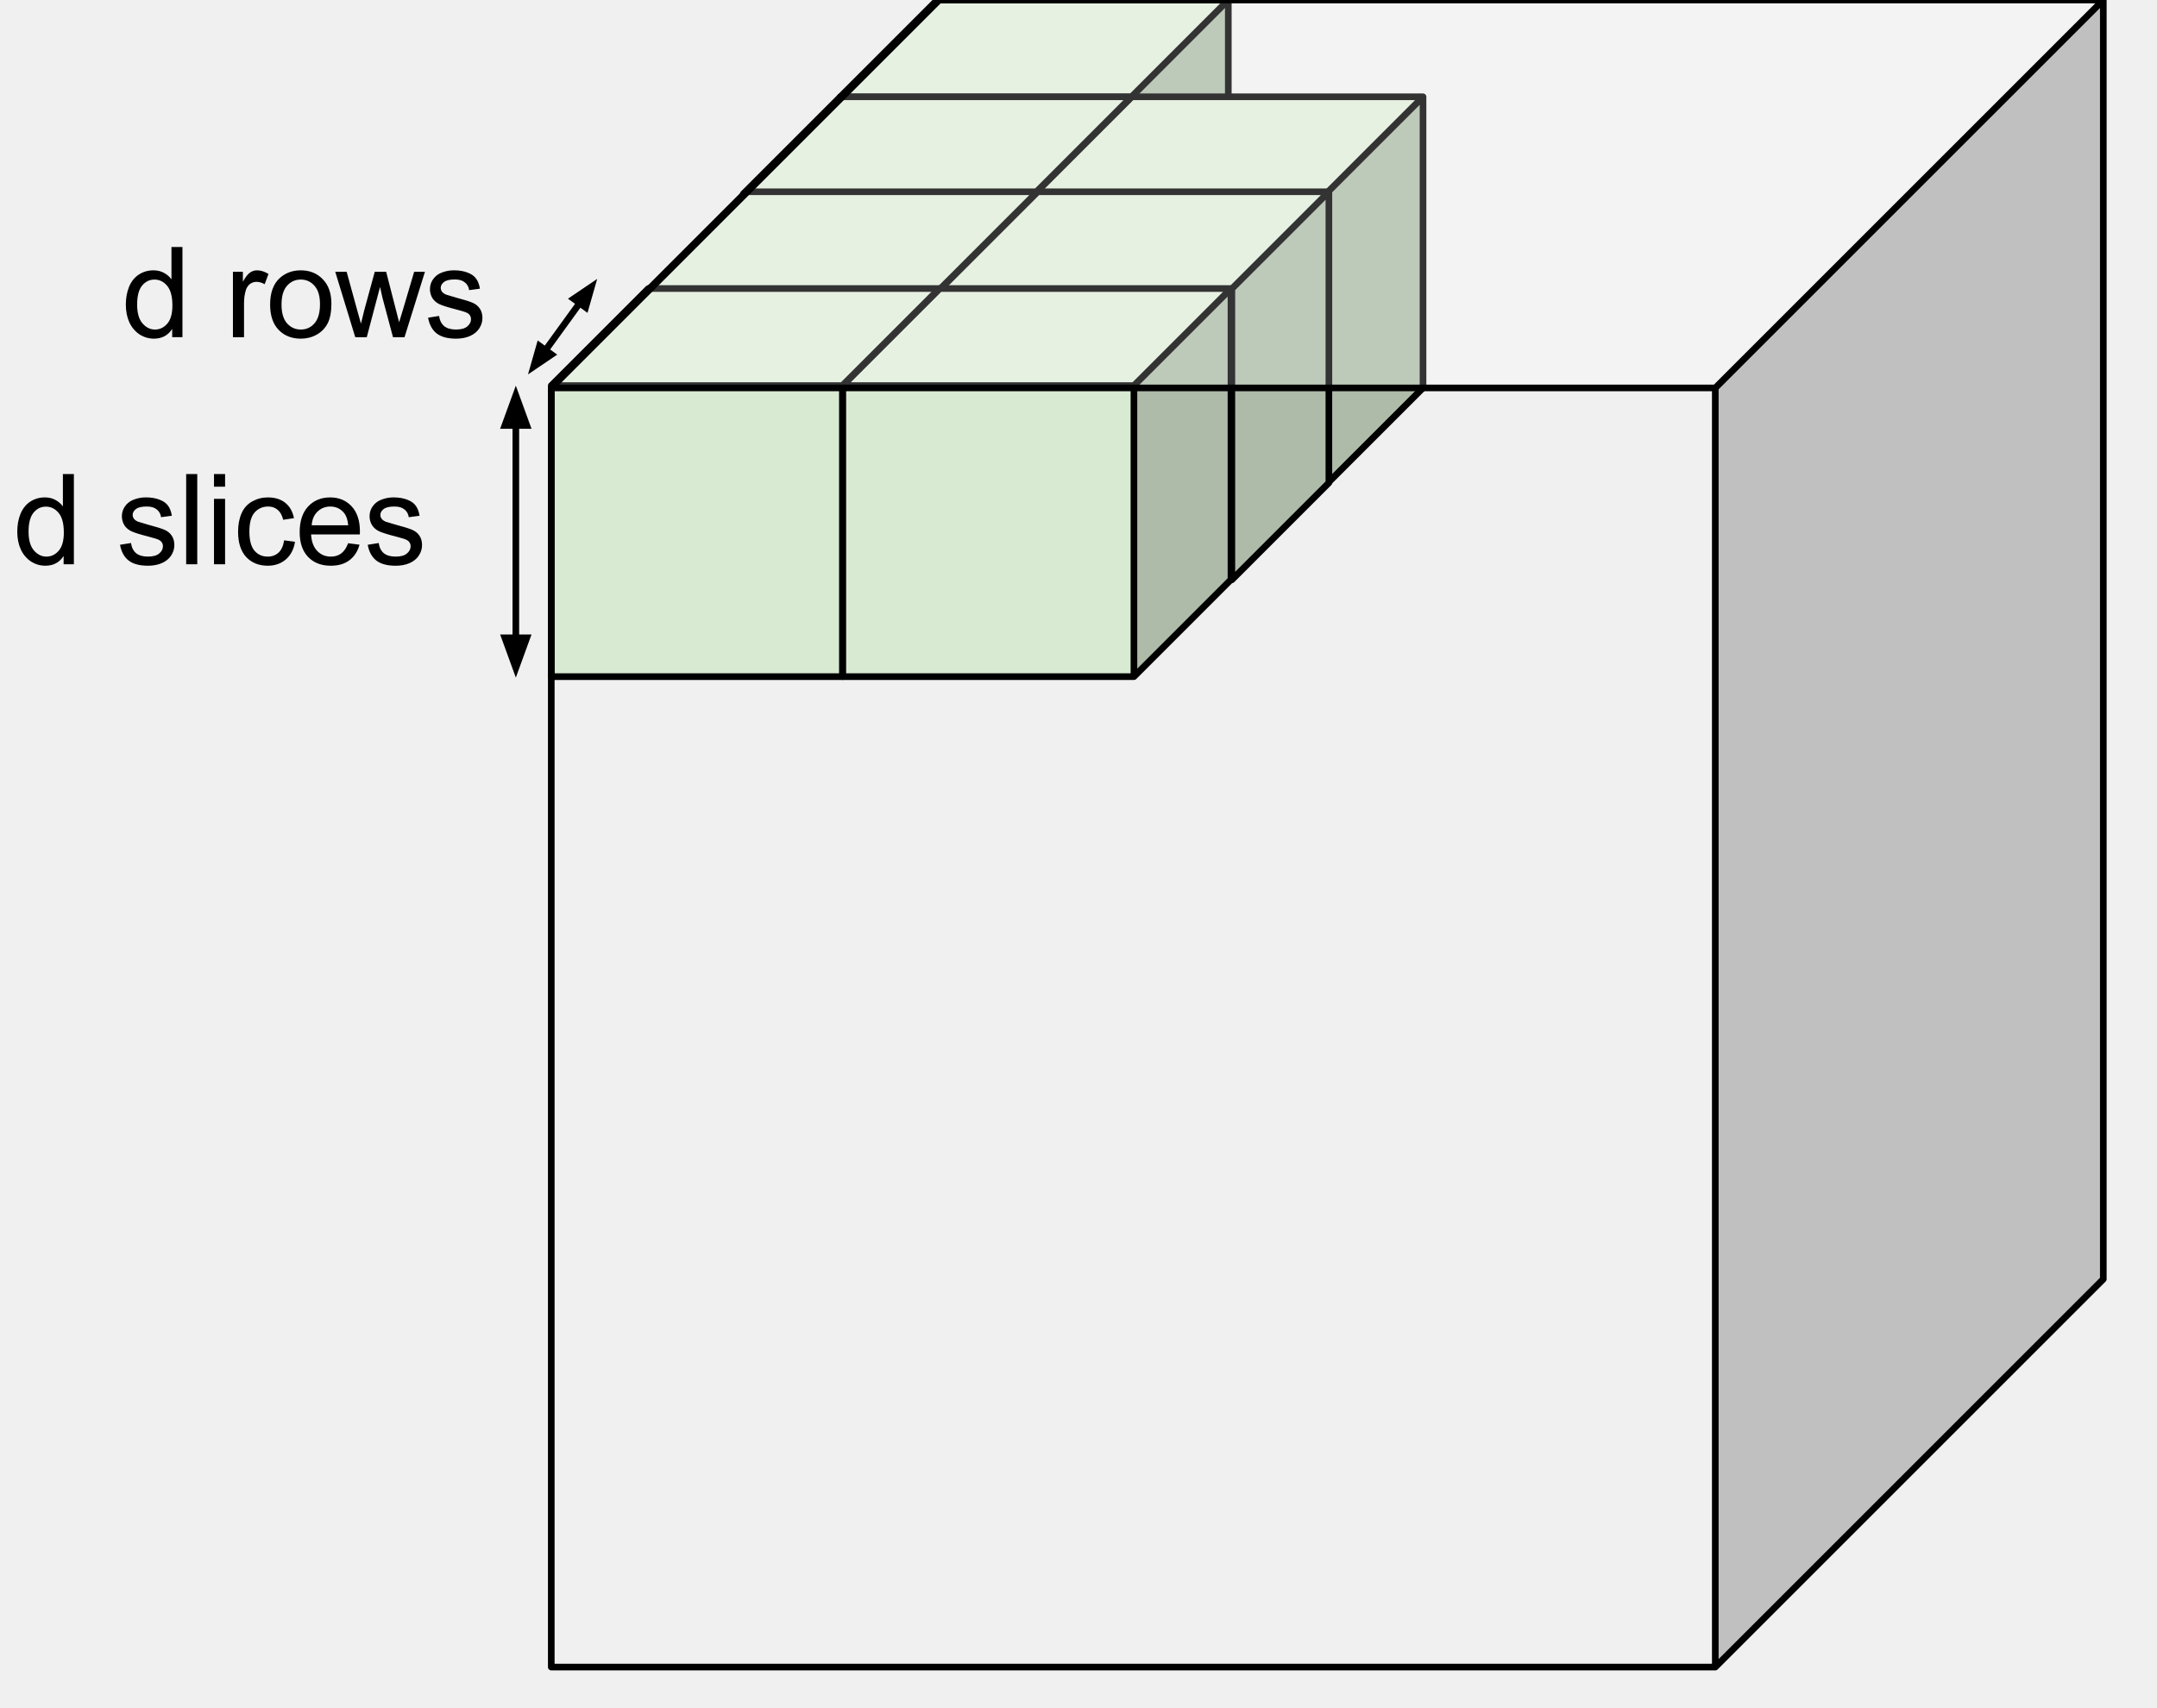
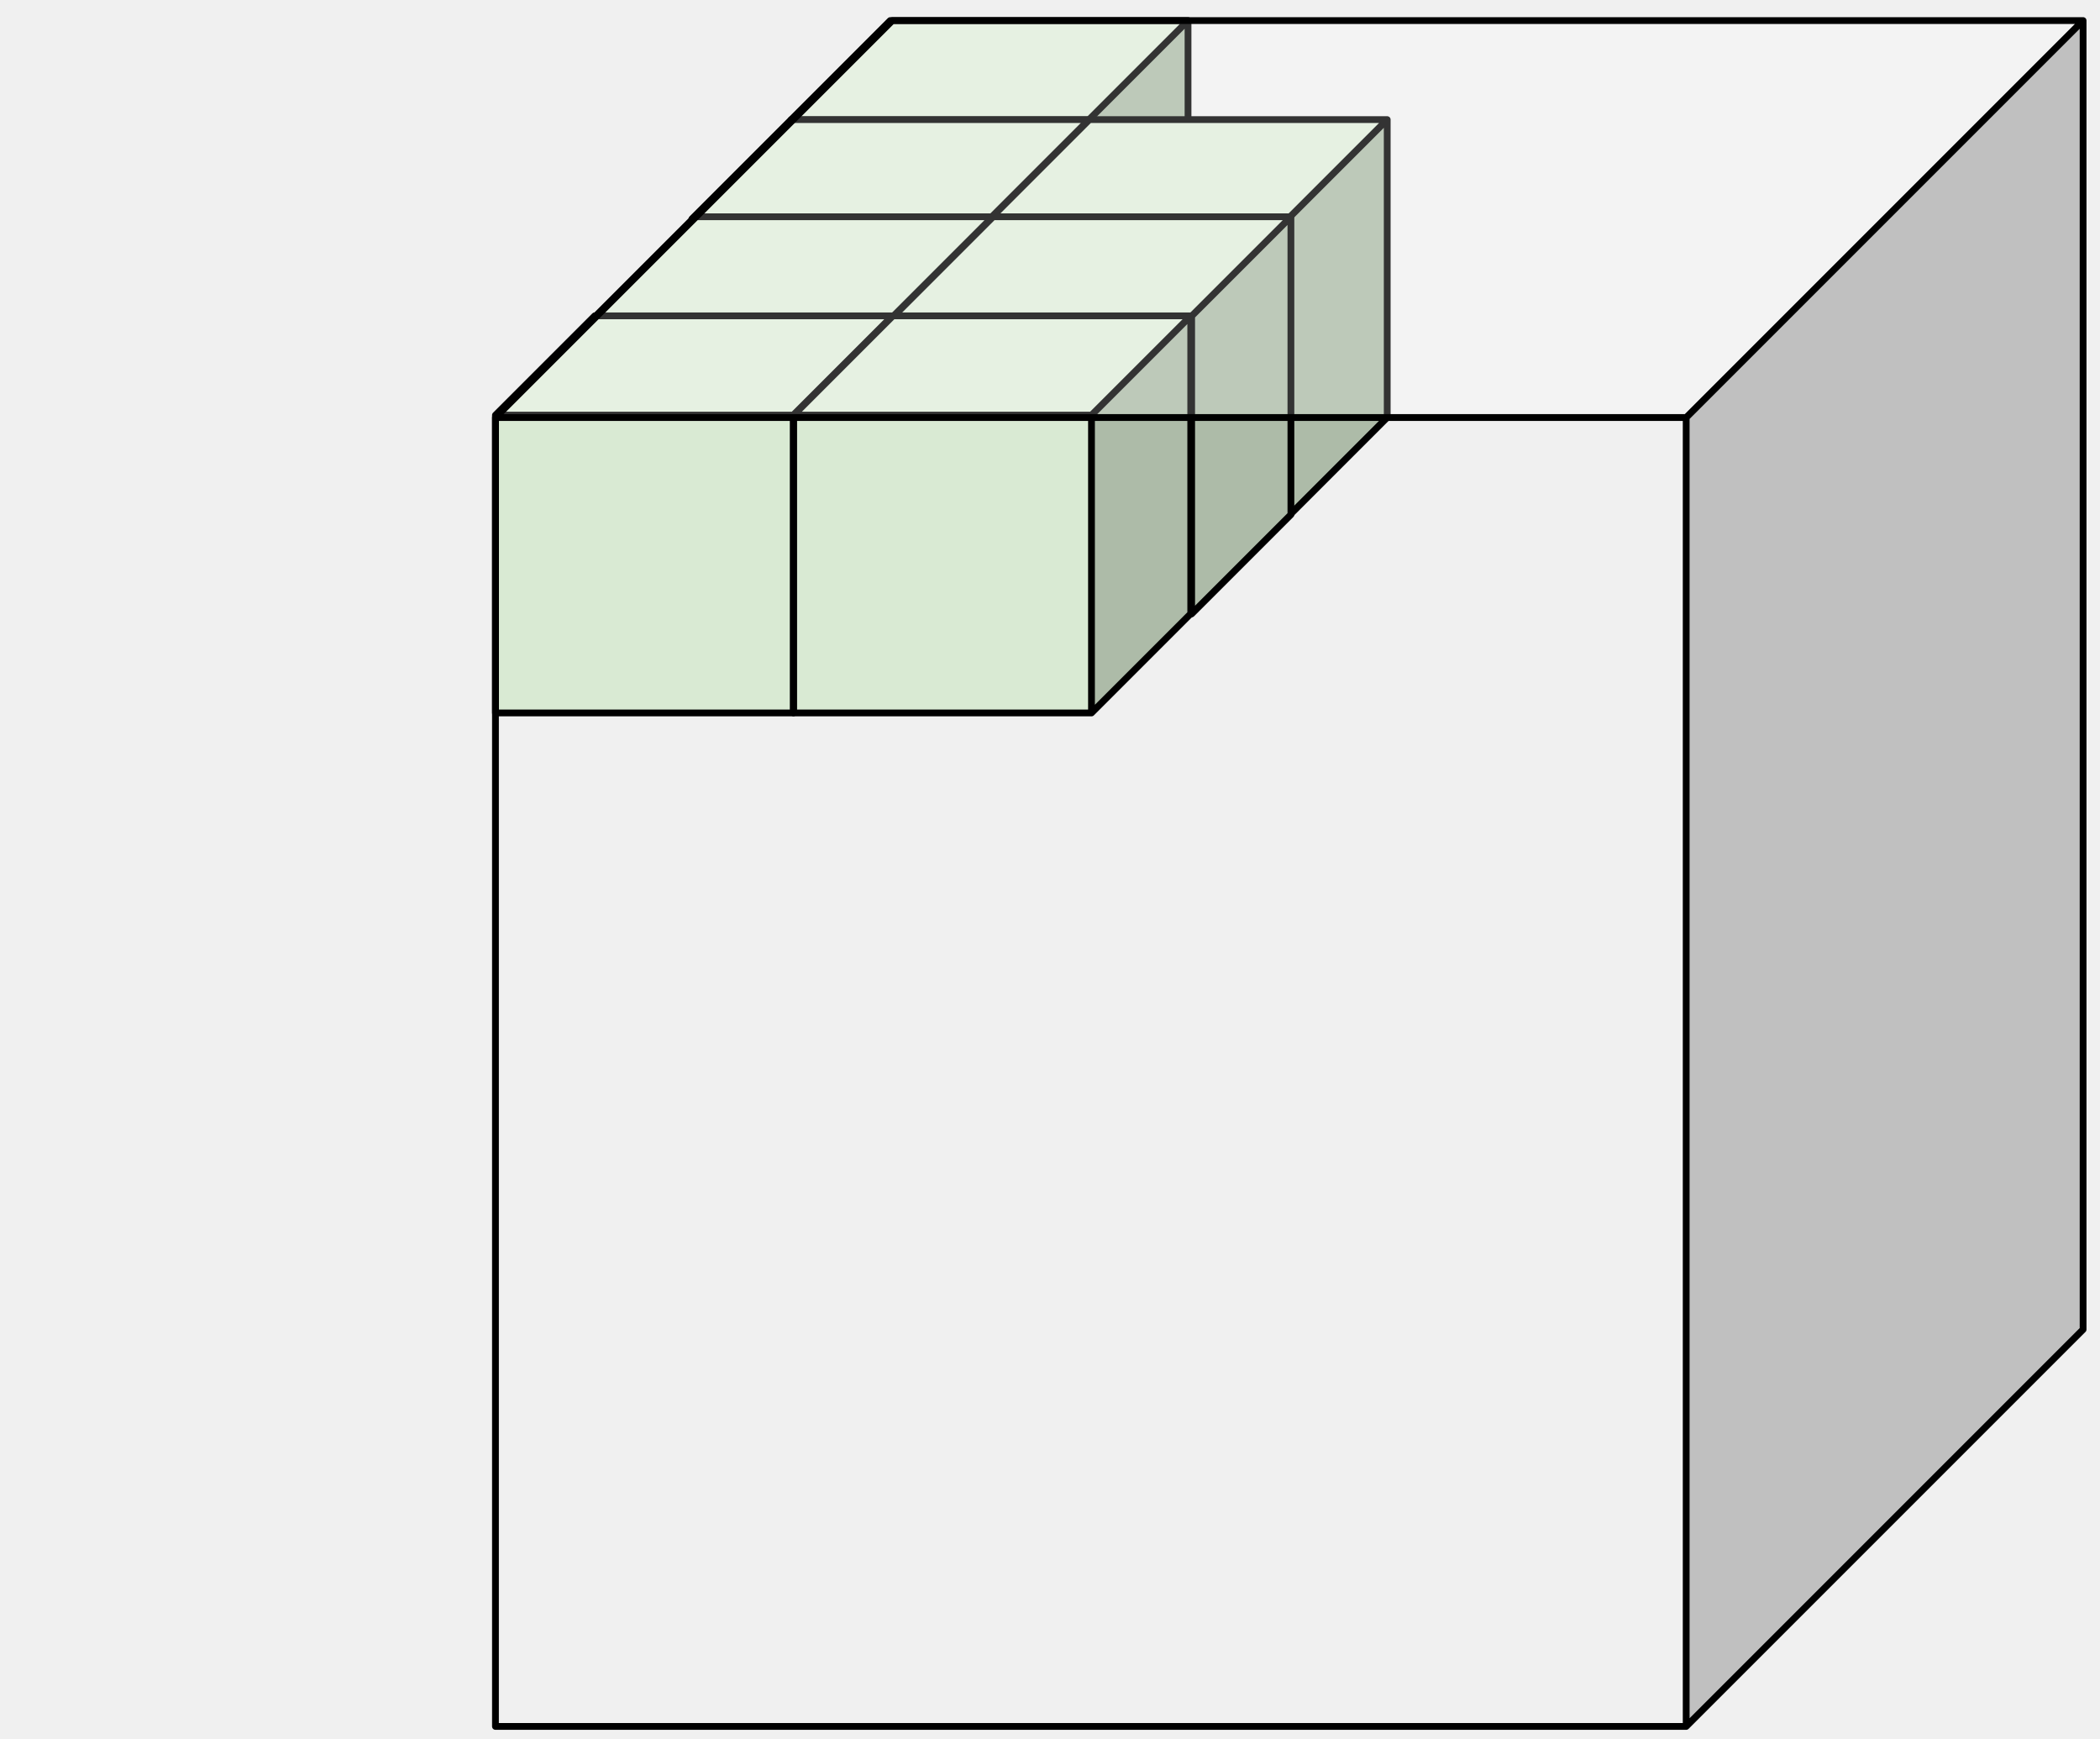
- <svg xmlns="http://www.w3.org/2000/svg" version="1.1" viewBox="0.0 0.0 325.016 257.304" fill="none" stroke="none" stroke-linecap="square" stroke-miterlimit="10">
+ <svg xmlns="http://www.w3.org/2000/svg" version="1.1" viewBox="0.0 0.0 309.331 256.094" fill="none" stroke="none" stroke-linecap="square" stroke-miterlimit="10">
  <clipPath id="p.0">
-     <path d="m0 0l325.016 0l0 257.304l-325.016 0l0 -257.304z" clip-rule="nonzero" />
+     <path d="m0 0l309.331 0l0 256.094l-309.331 0l0 -256.094z" clip-rule="nonzero" />
  </clipPath>
  <g clip-path="url(#p.0)">
-     <path fill="#000000" fill-opacity="0.0" d="m0 0l325.016 0l0 257.304l-325.016 0z" fill-rule="evenodd" />
-     <path fill="#d9ead3" d="m126.593 14.622l43.866 0l0 43.866l-43.866 0z" fill-rule="evenodd" />
-     <path fill="#adbba8" d="m170.459 14.622l14.622 -14.622l0 43.866l-14.622 14.622z" fill-rule="evenodd" />
-     <path fill="#e0eedb" d="m126.593 14.622l14.622 -14.622l43.866 0l-14.622 14.622z" fill-rule="evenodd" />
-     <path fill="#000000" fill-opacity="0.0" d="m126.593 14.622l14.622 -14.622l43.866 0l0 43.866l-14.622 14.622l-43.866 0zm0 0l43.866 0l14.622 -14.622m-14.622 14.622l0 43.866" fill-rule="evenodd" />
-     <path stroke="#000000" stroke-width="1.0" stroke-linejoin="round" stroke-linecap="butt" d="m126.593 14.622l14.622 -14.622l43.866 0l0 43.866l-14.622 14.622l-43.866 0zm0 0l43.866 0l14.622 -14.622m-14.622 14.622l0 43.866" fill-rule="evenodd" />
-     <path fill="#d9ead3" d="m112.005 29.21l43.866 0l0 43.866l-43.866 0z" fill-rule="evenodd" />
-     <path fill="#adbba8" d="m155.871 29.21l14.622 -14.622l0 43.866l-14.622 14.622z" fill-rule="evenodd" />
-     <path fill="#e0eedb" d="m112.005 29.21l14.622 -14.622l43.866 0l-14.622 14.622z" fill-rule="evenodd" />
-     <path fill="#000000" fill-opacity="0.0" d="m112.005 29.21l14.622 -14.622l43.866 0l0 43.866l-14.622 14.622l-43.866 0zm0 0l43.866 0l14.622 -14.622m-14.622 14.622l0 43.866" fill-rule="evenodd" />
-     <path stroke="#000000" stroke-width="1.0" stroke-linejoin="round" stroke-linecap="butt" d="m112.005 29.21l14.622 -14.622l43.866 0l0 43.866l-14.622 14.622l-43.866 0zm0 0l43.866 0l14.622 -14.622m-14.622 14.622l0 43.866" fill-rule="evenodd" />
-     <path fill="#d9ead3" d="m97.819 43.52l43.866 0l0 43.866l-43.866 0z" fill-rule="evenodd" />
-     <path fill="#adbba8" d="m141.685 43.52l14.622 -14.622l0 43.866l-14.622 14.622z" fill-rule="evenodd" />
-     <path fill="#e0eedb" d="m97.819 43.52l14.622 -14.622l43.866 0l-14.622 14.622z" fill-rule="evenodd" />
-     <path fill="#000000" fill-opacity="0.0" d="m97.819 43.52l14.622 -14.622l43.866 0l0 43.866l-14.622 14.622l-43.866 0zm0 0l43.866 0l14.622 -14.622m-14.622 14.622l0 43.866" fill-rule="evenodd" />
-     <path stroke="#000000" stroke-width="1.0" stroke-linejoin="round" stroke-linecap="butt" d="m97.819 43.52l14.622 -14.622l43.866 0l0 43.866l-14.622 14.622l-43.866 0zm0 0l43.866 0l14.622 -14.622m-14.622 14.622l0 43.866" fill-rule="evenodd" />
-     <path fill="#d9ead3" d="m83.066 58.11l43.866 0l0 43.866l-43.866 0z" fill-rule="evenodd" />
-     <path fill="#adbba8" d="m126.932 58.11l14.622 -14.622l0 43.866l-14.622 14.622z" fill-rule="evenodd" />
-     <path fill="#e0eedb" d="m83.066 58.11l14.622 -14.622l43.866 0l-14.622 14.622z" fill-rule="evenodd" />
-     <path fill="#000000" fill-opacity="0.0" d="m83.066 58.11l14.622 -14.622l43.866 0l0 43.866l-14.622 14.622l-43.866 0zm0 0l43.866 0l14.622 -14.622m-14.622 14.622l0 43.866" fill-rule="evenodd" />
-     <path stroke="#000000" stroke-width="1.0" stroke-linejoin="round" stroke-linecap="butt" d="m83.066 58.11l14.622 -14.622l43.866 0l0 43.866l-14.622 14.622l-43.866 0zm0 0l43.866 0l14.622 -14.622m-14.622 14.622l0 43.866" fill-rule="evenodd" />
-     <path fill="#d9ead3" d="m155.934 29.21l43.866 0l0 43.866l-43.866 0z" fill-rule="evenodd" />
-     <path fill="#adbba8" d="m199.801 29.21l14.622 -14.622l0 43.866l-14.622 14.622z" fill-rule="evenodd" />
-     <path fill="#e0eedb" d="m155.934 29.21l14.622 -14.622l43.866 0l-14.622 14.622z" fill-rule="evenodd" />
-     <path fill="#000000" fill-opacity="0.0" d="m155.934 29.21l14.622 -14.622l43.866 0l0 43.866l-14.622 14.622l-43.866 0zm0 0l43.866 0l14.622 -14.622m-14.622 14.622l0 43.866" fill-rule="evenodd" />
-     <path stroke="#000000" stroke-width="1.0" stroke-linejoin="round" stroke-linecap="butt" d="m155.934 29.21l14.622 -14.622l43.866 0l0 43.866l-14.622 14.622l-43.866 0zm0 0l43.866 0l14.622 -14.622m-14.622 14.622l0 43.866" fill-rule="evenodd" />
-     <path fill="#d9ead3" d="m141.748 43.52l43.866 0l0 43.866l-43.866 0z" fill-rule="evenodd" />
-     <path fill="#adbba8" d="m185.614 43.52l14.622 -14.622l0 43.866l-14.622 14.622z" fill-rule="evenodd" />
-     <path fill="#e0eedb" d="m141.748 43.52l14.622 -14.622l43.866 0l-14.622 14.622z" fill-rule="evenodd" />
-     <path fill="#000000" fill-opacity="0.0" d="m141.748 43.52l14.622 -14.622l43.866 0l0 43.866l-14.622 14.622l-43.866 0zm0 0l43.866 0l14.622 -14.622m-14.622 14.622l0 43.866" fill-rule="evenodd" />
-     <path stroke="#000000" stroke-width="1.0" stroke-linejoin="round" stroke-linecap="butt" d="m141.748 43.52l14.622 -14.622l43.866 0l0 43.866l-14.622 14.622l-43.866 0zm0 0l43.866 0l14.622 -14.622m-14.622 14.622l0 43.866" fill-rule="evenodd" />
-     <path fill="#d9ead3" d="m126.995 58.11l43.866 0l0 43.866l-43.866 0z" fill-rule="evenodd" />
-     <path fill="#adbba8" d="m170.861 58.11l14.622 -14.622l0 43.866l-14.622 14.622z" fill-rule="evenodd" />
-     <path fill="#e0eedb" d="m126.995 58.11l14.622 -14.622l43.866 0l-14.622 14.622z" fill-rule="evenodd" />
-     <path fill="#000000" fill-opacity="0.0" d="m126.995 58.11l14.622 -14.622l43.866 0l0 43.866l-14.622 14.622l-43.866 0zm0 0l43.866 0l14.622 -14.622m-14.622 14.622l0 43.866" fill-rule="evenodd" />
-     <path stroke="#000000" stroke-width="1.0" stroke-linejoin="round" stroke-linecap="butt" d="m126.995 58.11l14.622 -14.622l43.866 0l0 43.866l-14.622 14.622l-43.866 0zm0 0l43.866 0l14.622 -14.622m-14.622 14.622l0 43.866" fill-rule="evenodd" />
-     <path fill="#000000" fill-opacity="0.0" d="m77.724 58.121l0 44.0" fill-rule="evenodd" />
-     <path stroke="#000000" stroke-width="1.0" stroke-linejoin="round" stroke-linecap="butt" d="m77.724 64.121l0 32.0" fill-rule="evenodd" />
-     <path fill="#000000" stroke="#000000" stroke-width="1.0" stroke-linecap="butt" d="m79.376 64.121l-1.652 -4.538l-1.652 4.538z" fill-rule="evenodd" />
-     <path fill="#000000" stroke="#000000" stroke-width="1.0" stroke-linecap="butt" d="m76.073 96.121l1.652 4.538l1.652 -4.538z" fill-rule="evenodd" />
-     <path fill="#000000" fill-opacity="0.0" d="m-7.055 58.121l83.37 0l0 30.74l-83.37 0z" fill-rule="evenodd" />
-     <path fill="#000000" d="m9.586 85.041l0 -1.25q-0.938 1.469 -2.75 1.469q-1.172 0 -2.172 -0.641q-0.984 -0.656 -1.531 -1.812q-0.531 -1.172 -0.531 -2.688q0 -1.469 0.484 -2.672q0.5 -1.203 1.469 -1.844q0.984 -0.641 2.203 -0.641q0.891 0 1.578 0.375q0.703 0.375 1.141 0.984l0 -4.875l1.656 0l0 13.594l-1.547 0zm-5.281 -4.922q0 1.891 0.797 2.828q0.812 0.938 1.891 0.938q1.094 0 1.859 -0.891q0.766 -0.891 0.766 -2.734q0 -2.016 -0.781 -2.953q-0.781 -0.953 -1.922 -0.953q-1.109 0 -1.859 0.906q-0.75 0.906 -0.75 2.859zm13.778 1.984l1.656 -0.266q0.141 1.0 0.766 1.531q0.641 0.516 1.781 0.516q1.156 0 1.703 -0.469q0.562 -0.469 0.562 -1.094q0 -0.562 -0.484 -0.891q-0.344 -0.219 -1.703 -0.562q-1.844 -0.469 -2.562 -0.797q-0.703 -0.344 -1.078 -0.938q-0.359 -0.609 -0.359 -1.328q0 -0.656 0.297 -1.219q0.312 -0.562 0.828 -0.938q0.391 -0.281 1.062 -0.484q0.672 -0.203 1.438 -0.203q1.172 0 2.047 0.344q0.875 0.328 1.281 0.906q0.422 0.562 0.578 1.516l-1.625 0.219q-0.109 -0.75 -0.656 -1.172q-0.531 -0.438 -1.5 -0.438q-1.156 0 -1.641 0.391q-0.484 0.375 -0.484 0.875q0 0.328 0.203 0.594q0.203 0.266 0.641 0.438q0.25 0.094 1.469 0.438q1.766 0.469 2.469 0.766q0.703 0.297 1.094 0.875q0.406 0.578 0.406 1.438q0 0.828 -0.484 1.578q-0.484 0.734 -1.406 1.141q-0.922 0.391 -2.078 0.391q-1.922 0 -2.938 -0.797q-1.0 -0.797 -1.281 -2.359zm9.969 2.938l0 -13.594l1.672 0l0 13.594l-1.672 0zm4.192 -11.688l0 -1.906l1.672 0l0 1.906l-1.672 0zm0 11.688l0 -9.859l1.672 0l0 9.859l-1.672 0zm10.567 -3.609l1.641 0.219q-0.266 1.688 -1.375 2.656q-1.109 0.953 -2.734 0.953q-2.016 0 -3.25 -1.312q-1.219 -1.328 -1.219 -3.797q0 -1.594 0.516 -2.781q0.531 -1.203 1.609 -1.797q1.094 -0.609 2.359 -0.609q1.609 0 2.625 0.812q1.016 0.812 1.312 2.312l-1.625 0.25q-0.234 -1.0 -0.828 -1.5q-0.594 -0.5 -1.422 -0.5q-1.266 0 -2.062 0.906q-0.781 0.906 -0.781 2.859q0 1.984 0.766 2.891q0.766 0.891 1.984 0.891q0.984 0 1.641 -0.594q0.656 -0.609 0.844 -1.859zm9.641 0.438l1.719 0.219q-0.406 1.5 -1.516 2.344q-1.094 0.828 -2.812 0.828q-2.156 0 -3.422 -1.328q-1.266 -1.328 -1.266 -3.734q0 -2.484 1.266 -3.859q1.281 -1.375 3.328 -1.375q1.984 0 3.234 1.344q1.25 1.344 1.25 3.797q0 0.141 -0.016 0.438l-7.344 0q0.094 1.625 0.922 2.484q0.828 0.859 2.062 0.859q0.906 0 1.547 -0.469q0.656 -0.484 1.047 -1.547zm-5.484 -2.703l5.5 0q-0.109 -1.234 -0.625 -1.859q-0.797 -0.969 -2.078 -0.969q-1.141 0 -1.938 0.781q-0.781 0.766 -0.859 2.047zm8.438 2.938l1.656 -0.266q0.141 1.0 0.766 1.531q0.641 0.516 1.781 0.516q1.156 0 1.703 -0.469q0.562 -0.469 0.562 -1.094q0 -0.562 -0.484 -0.891q-0.344 -0.219 -1.703 -0.562q-1.844 -0.469 -2.562 -0.797q-0.703 -0.344 -1.078 -0.938q-0.359 -0.609 -0.359 -1.328q0 -0.656 0.297 -1.219q0.312 -0.562 0.828 -0.938q0.391 -0.281 1.062 -0.484q0.672 -0.203 1.438 -0.203q1.172 0 2.047 0.344q0.875 0.328 1.281 0.906q0.422 0.562 0.578 1.516l-1.625 0.219q-0.109 -0.75 -0.656 -1.172q-0.531 -0.438 -1.5 -0.438q-1.156 0 -1.641 0.391q-0.484 0.375 -0.484 0.875q0 0.328 0.203 0.594q0.203 0.266 0.641 0.438q0.25 0.094 1.469 0.438q1.766 0.469 2.469 0.766q0.703 0.297 1.094 0.875q0.406 0.578 0.406 1.438q0 0.828 -0.484 1.578q-0.484 0.734 -1.406 1.141q-0.922 0.391 -2.078 0.391q-1.922 0 -2.938 -0.797q-1.0 -0.797 -1.281 -2.359z" fill-rule="nonzero" />
-     <path fill="#000000" fill-opacity="0.0" d="m9.304 23.9l83.37 0l0 30.74l-83.37 0z" fill-rule="evenodd" />
-     <path fill="#000000" d="m25.945 50.82l0 -1.25q-0.938 1.469 -2.75 1.469q-1.172 0 -2.172 -0.641q-0.984 -0.656 -1.531 -1.812q-0.531 -1.172 -0.531 -2.688q0 -1.469 0.484 -2.672q0.5 -1.203 1.469 -1.844q0.984 -0.641 2.203 -0.641q0.891 0 1.578 0.375q0.703 0.375 1.141 0.984l0 -4.875l1.656 0l0 13.594l-1.547 0zm-5.281 -4.922q0 1.891 0.797 2.828q0.812 0.938 1.891 0.938q1.094 0 1.859 -0.891q0.766 -0.891 0.766 -2.734q0 -2.016 -0.781 -2.953q-0.781 -0.953 -1.922 -0.953q-1.109 0 -1.859 0.906q-0.75 0.906 -0.75 2.859zm14.434 4.922l0 -9.859l1.5 0l0 1.5q0.578 -1.047 1.062 -1.375q0.484 -0.344 1.078 -0.344q0.844 0 1.719 0.547l-0.578 1.547q-0.609 -0.359 -1.234 -0.359q-0.547 0 -0.984 0.328q-0.422 0.328 -0.609 0.906q-0.281 0.891 -0.281 1.953l0 5.156l-1.672 0zm5.603 -4.922q0 -2.734 1.531 -4.062q1.266 -1.094 3.094 -1.094q2.031 0 3.312 1.344q1.297 1.328 1.297 3.672q0 1.906 -0.578 3.0q-0.562 1.078 -1.656 1.688q-1.078 0.594 -2.375 0.594q-2.062 0 -3.344 -1.328q-1.281 -1.328 -1.281 -3.812zm1.719 0q0 1.891 0.828 2.828q0.828 0.938 2.078 0.938q1.25 0 2.062 -0.938q0.828 -0.953 0.828 -2.891q0 -1.828 -0.828 -2.766q-0.828 -0.938 -2.062 -0.938q-1.25 0 -2.078 0.938q-0.828 0.938 -0.828 2.828zm11.11 4.922l-3.016 -9.859l1.719 0l1.562 5.688l0.594 2.125q0.031 -0.156 0.5 -2.031l1.578 -5.781l1.719 0l1.469 5.719l0.484 1.891l0.578 -1.906l1.688 -5.703l1.625 0l-3.078 9.859l-1.734 0l-1.578 -5.906l-0.375 -1.672l-2.0 7.578l-1.734 0zm10.973 -2.938l1.656 -0.266q0.141 1.0 0.766 1.531q0.641 0.516 1.781 0.516q1.156 0 1.703 -0.469q0.562 -0.469 0.562 -1.094q0 -0.562 -0.484 -0.891q-0.344 -0.219 -1.703 -0.562q-1.844 -0.469 -2.562 -0.797q-0.703 -0.344 -1.078 -0.938q-0.359 -0.609 -0.359 -1.328q0 -0.656 0.297 -1.219q0.312 -0.562 0.828 -0.938q0.391 -0.281 1.062 -0.484q0.672 -0.203 1.438 -0.203q1.172 0 2.047 0.344q0.875 0.328 1.281 0.906q0.422 0.562 0.578 1.516l-1.625 0.219q-0.109 -0.75 -0.656 -1.172q-0.531 -0.438 -1.5 -0.438q-1.156 0 -1.641 0.391q-0.484 0.375 -0.484 0.875q0 0.328 0.203 0.594q0.203 0.266 0.641 0.438q0.25 0.094 1.469 0.438q1.766 0.469 2.469 0.766q0.703 0.297 1.094 0.875q0.406 0.578 0.406 1.438q0 0.828 -0.484 1.578q-0.484 0.734 -1.406 1.141q-0.922 0.391 -2.078 0.391q-1.922 0 -2.938 -0.797q-1.0 -0.797 -1.281 -2.359z" fill-rule="nonzero" />
-     <path fill="#000000" fill-opacity="0.0" d="m79.559 56.428l10.425 -14.394" fill-rule="evenodd" />
-     <path stroke="#000000" stroke-width="1.0" stroke-linejoin="round" stroke-linecap="butt" d="m82.199 52.783l5.146 -7.105" fill-rule="evenodd" />
-     <path fill="#000000" stroke="#000000" stroke-width="1.0" stroke-linecap="butt" d="m81.303 52.135l-0.887 3.109l2.678 -1.812z" fill-rule="evenodd" />
-     <path fill="#000000" stroke="#000000" stroke-width="1.0" stroke-linecap="butt" d="m88.24 46.327l0.887 -3.109l-2.678 1.812z" fill-rule="evenodd" />
-     <path fill="#000000" fill-opacity="0.0" d="m83.066 58.465l175.394 0l0 192.78l-175.394 0z" fill-rule="evenodd" />
-     <path fill="#000000" fill-opacity="0.0" d="m258.459 58.465l58.465 -58.465l0 192.78l-58.465 58.465z" fill-rule="evenodd" />
-     <path fill="#000000" fill-opacity="0.0" d="m83.066 58.465l58.465 -58.465l175.394 0l-58.465 58.465z" fill-rule="evenodd" />
-     <path fill="#000000" fill-opacity="0.0" d="m83.066 58.465l58.465 -58.465l175.394 0l0 192.78l-58.465 58.465l-175.394 0zm0 0l175.394 0l58.465 -58.465m-58.465 58.465l0 192.78" fill-rule="evenodd" />
-     <path fill="#000000" fill-opacity="0.2" d="m258.459 58.465l58.465 -58.465l0 192.78l-58.465 58.465z" fill-rule="evenodd" />
-     <path fill="#ffffff" fill-opacity="0.2" d="m83.066 58.465l58.465 -58.465l175.394 0l-58.465 58.465z" fill-rule="evenodd" />
-     <path stroke="#000000" stroke-width="1.0" stroke-linejoin="round" stroke-linecap="butt" d="m83.066 58.465l58.465 -58.465l175.394 0l0 192.78l-58.465 58.465l-175.394 0zm0 0l175.394 0l58.465 -58.465m-58.465 58.465l0 192.78" fill-rule="evenodd" />
+     <path fill="#000000" fill-opacity="0.0" d="m0 0l309.331 0l0 256.094l-309.331 0z" fill-rule="evenodd" />
+     <path fill="#d9ead3" d="m116.509 17.652l43.866 0l0 43.866l-43.866 0z" fill-rule="evenodd" />
+     <path fill="#adbba8" d="m160.375 17.652l14.622 -14.622l0 43.866l-14.622 14.622z" fill-rule="evenodd" />
+     <path fill="#e0eedb" d="m116.509 17.652l14.622 -14.622l43.866 0l-14.622 14.622z" fill-rule="evenodd" />
+     <path fill="#000000" fill-opacity="0.0" d="m116.509 17.652l14.622 -14.622l43.866 0l0 43.866l-14.622 14.622l-43.866 0zm0 0l43.866 0l14.622 -14.622m-14.622 14.622l0 43.866" fill-rule="evenodd" />
+     <path stroke="#000000" stroke-width="1.0" stroke-linejoin="round" stroke-linecap="butt" d="m116.509 17.652l14.622 -14.622l43.866 0l0 43.866l-14.622 14.622l-43.866 0zm0 0l43.866 0l14.622 -14.622m-14.622 14.622l0 43.866" fill-rule="evenodd" />
+     <path fill="#d9ead3" d="m101.921 32.24l43.866 0l0 43.866l-43.866 0z" fill-rule="evenodd" />
+     <path fill="#adbba8" d="m145.787 32.24l14.622 -14.622l0 43.866l-14.622 14.622z" fill-rule="evenodd" />
+     <path fill="#e0eedb" d="m101.921 32.24l14.622 -14.622l43.866 0l-14.622 14.622z" fill-rule="evenodd" />
+     <path fill="#000000" fill-opacity="0.0" d="m101.921 32.24l14.622 -14.622l43.866 0l0 43.866l-14.622 14.622l-43.866 0zm0 0l43.866 0l14.622 -14.622m-14.622 14.622l0 43.866" fill-rule="evenodd" />
+     <path stroke="#000000" stroke-width="1.0" stroke-linejoin="round" stroke-linecap="butt" d="m101.921 32.24l14.622 -14.622l43.866 0l0 43.866l-14.622 14.622l-43.866 0zm0 0l43.866 0l14.622 -14.622m-14.622 14.622l0 43.866" fill-rule="evenodd" />
+     <path fill="#d9ead3" d="m87.735 46.55l43.866 0l0 43.866l-43.866 0z" fill-rule="evenodd" />
+     <path fill="#adbba8" d="m131.601 46.55l14.622 -14.622l0 43.866l-14.622 14.622z" fill-rule="evenodd" />
+     <path fill="#e0eedb" d="m87.735 46.55l14.622 -14.622l43.866 0l-14.622 14.622z" fill-rule="evenodd" />
+     <path fill="#000000" fill-opacity="0.0" d="m87.735 46.55l14.622 -14.622l43.866 0l0 43.866l-14.622 14.622l-43.866 0zm0 0l43.866 0l14.622 -14.622m-14.622 14.622l0 43.866" fill-rule="evenodd" />
+     <path stroke="#000000" stroke-width="1.0" stroke-linejoin="round" stroke-linecap="butt" d="m87.735 46.55l14.622 -14.622l43.866 0l0 43.866l-14.622 14.622l-43.866 0zm0 0l43.866 0l14.622 -14.622m-14.622 14.622l0 43.866" fill-rule="evenodd" />
+     <path fill="#d9ead3" d="m72.982 61.14l43.866 0l0 43.866l-43.866 0z" fill-rule="evenodd" />
+     <path fill="#adbba8" d="m116.848 61.14l14.622 -14.622l0 43.866l-14.622 14.622z" fill-rule="evenodd" />
+     <path fill="#e0eedb" d="m72.982 61.14l14.622 -14.622l43.866 0l-14.622 14.622z" fill-rule="evenodd" />
+     <path fill="#000000" fill-opacity="0.0" d="m72.982 61.14l14.622 -14.622l43.866 0l0 43.866l-14.622 14.622l-43.866 0zm0 0l43.866 0l14.622 -14.622m-14.622 14.622l0 43.866" fill-rule="evenodd" />
+     <path stroke="#000000" stroke-width="1.0" stroke-linejoin="round" stroke-linecap="butt" d="m72.982 61.14l14.622 -14.622l43.866 0l0 43.866l-14.622 14.622l-43.866 0zm0 0l43.866 0l14.622 -14.622m-14.622 14.622l0 43.866" fill-rule="evenodd" />
+     <path fill="#d9ead3" d="m145.85 32.24l43.866 0l0 43.866l-43.866 0z" fill-rule="evenodd" />
+     <path fill="#adbba8" d="m189.717 32.24l14.622 -14.622l0 43.866l-14.622 14.622z" fill-rule="evenodd" />
+     <path fill="#e0eedb" d="m145.85 32.24l14.622 -14.622l43.866 0l-14.622 14.622z" fill-rule="evenodd" />
+     <path fill="#000000" fill-opacity="0.0" d="m145.85 32.24l14.622 -14.622l43.866 0l0 43.866l-14.622 14.622l-43.866 0zm0 0l43.866 0l14.622 -14.622m-14.622 14.622l0 43.866" fill-rule="evenodd" />
+     <path stroke="#000000" stroke-width="1.0" stroke-linejoin="round" stroke-linecap="butt" d="m145.85 32.24l14.622 -14.622l43.866 0l0 43.866l-14.622 14.622l-43.866 0zm0 0l43.866 0l14.622 -14.622m-14.622 14.622l0 43.866" fill-rule="evenodd" />
+     <path fill="#d9ead3" d="m131.664 46.55l43.866 0l0 43.866l-43.866 0z" fill-rule="evenodd" />
+     <path fill="#adbba8" d="m175.53 46.55l14.622 -14.622l0 43.866l-14.622 14.622z" fill-rule="evenodd" />
+     <path fill="#e0eedb" d="m131.664 46.55l14.622 -14.622l43.866 0l-14.622 14.622z" fill-rule="evenodd" />
+     <path fill="#000000" fill-opacity="0.0" d="m131.664 46.55l14.622 -14.622l43.866 0l0 43.866l-14.622 14.622l-43.866 0zm0 0l43.866 0l14.622 -14.622m-14.622 14.622l0 43.866" fill-rule="evenodd" />
+     <path stroke="#000000" stroke-width="1.0" stroke-linejoin="round" stroke-linecap="butt" d="m131.664 46.55l14.622 -14.622l43.866 0l0 43.866l-14.622 14.622l-43.866 0zm0 0l43.866 0l14.622 -14.622m-14.622 14.622l0 43.866" fill-rule="evenodd" />
+     <path fill="#d9ead3" d="m116.911 61.14l43.866 0l0 43.866l-43.866 0z" fill-rule="evenodd" />
+     <path fill="#adbba8" d="m160.777 61.14l14.622 -14.622l0 43.866l-14.622 14.622z" fill-rule="evenodd" />
+     <path fill="#e0eedb" d="m116.911 61.14l14.622 -14.622l43.866 0l-14.622 14.622z" fill-rule="evenodd" />
+     <path fill="#000000" fill-opacity="0.0" d="m116.911 61.14l14.622 -14.622l43.866 0l0 43.866l-14.622 14.622l-43.866 0zm0 0l43.866 0l14.622 -14.622m-14.622 14.622l0 43.866" fill-rule="evenodd" />
+     <path stroke="#000000" stroke-width="1.0" stroke-linejoin="round" stroke-linecap="butt" d="m116.911 61.14l14.622 -14.622l43.866 0l0 43.866l-14.622 14.622l-43.866 0zm0 0l43.866 0l14.622 -14.622m-14.622 14.622l0 43.866" fill-rule="evenodd" />
+     <path fill="#000000" fill-opacity="0.0" d="m72.982 61.495l175.394 0l0 192.78l-175.394 0z" fill-rule="evenodd" />
+     <path fill="#000000" fill-opacity="0.0" d="m248.375 61.495l58.465 -58.465l0 192.78l-58.465 58.465z" fill-rule="evenodd" />
+     <path fill="#000000" fill-opacity="0.0" d="m72.982 61.495l58.465 -58.465l175.394 0l-58.465 58.465z" fill-rule="evenodd" />
+     <path fill="#000000" fill-opacity="0.0" d="m72.982 61.495l58.465 -58.465l175.394 0l0 192.78l-58.465 58.465l-175.394 0zm0 0l175.394 0l58.465 -58.465m-58.465 58.465l0 192.78" fill-rule="evenodd" />
+     <path fill="#000000" fill-opacity="0.2" d="m248.375 61.495l58.465 -58.465l0 192.78l-58.465 58.465z" fill-rule="evenodd" />
+     <path fill="#ffffff" fill-opacity="0.2" d="m72.982 61.495l58.465 -58.465l175.394 0l-58.465 58.465z" fill-rule="evenodd" />
+     <path stroke="#000000" stroke-width="1.0" stroke-linejoin="round" stroke-linecap="butt" d="m72.982 61.495l58.465 -58.465l175.394 0l0 192.78l-58.465 58.465l-175.394 0zm0 0l175.394 0l58.465 -58.465m-58.465 58.465l0 192.78" fill-rule="evenodd" />
  </g>
</svg>
